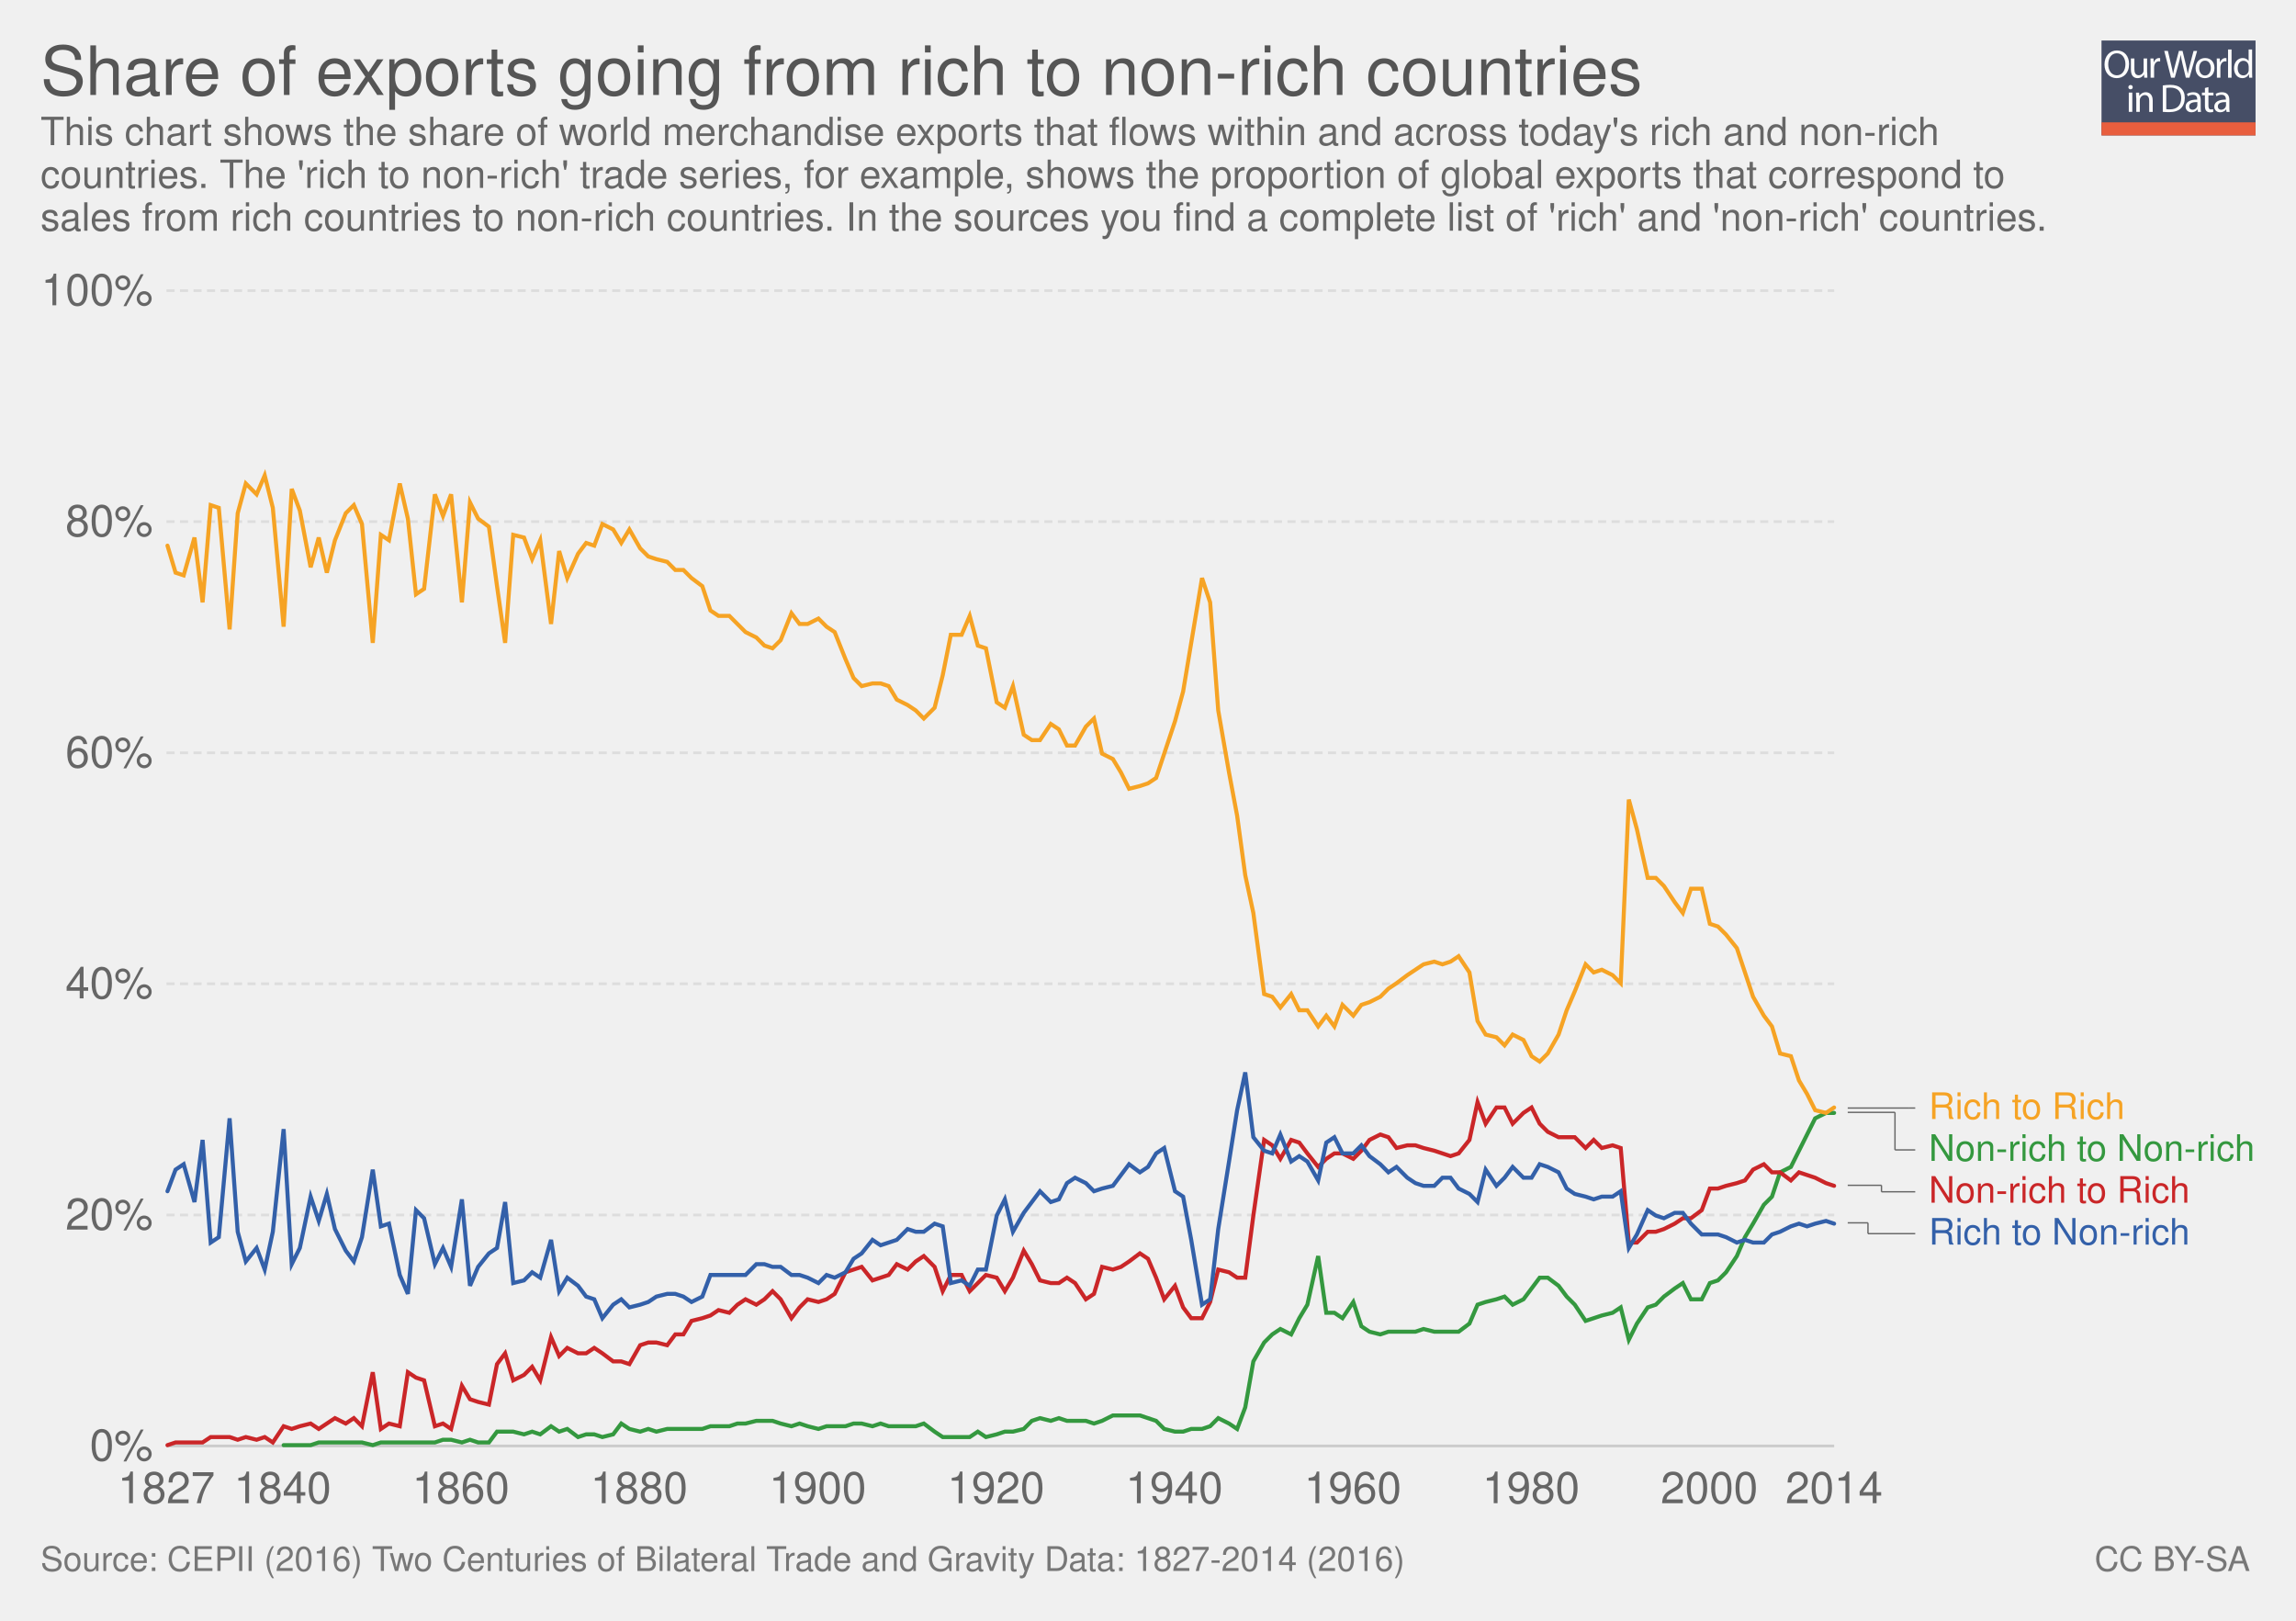
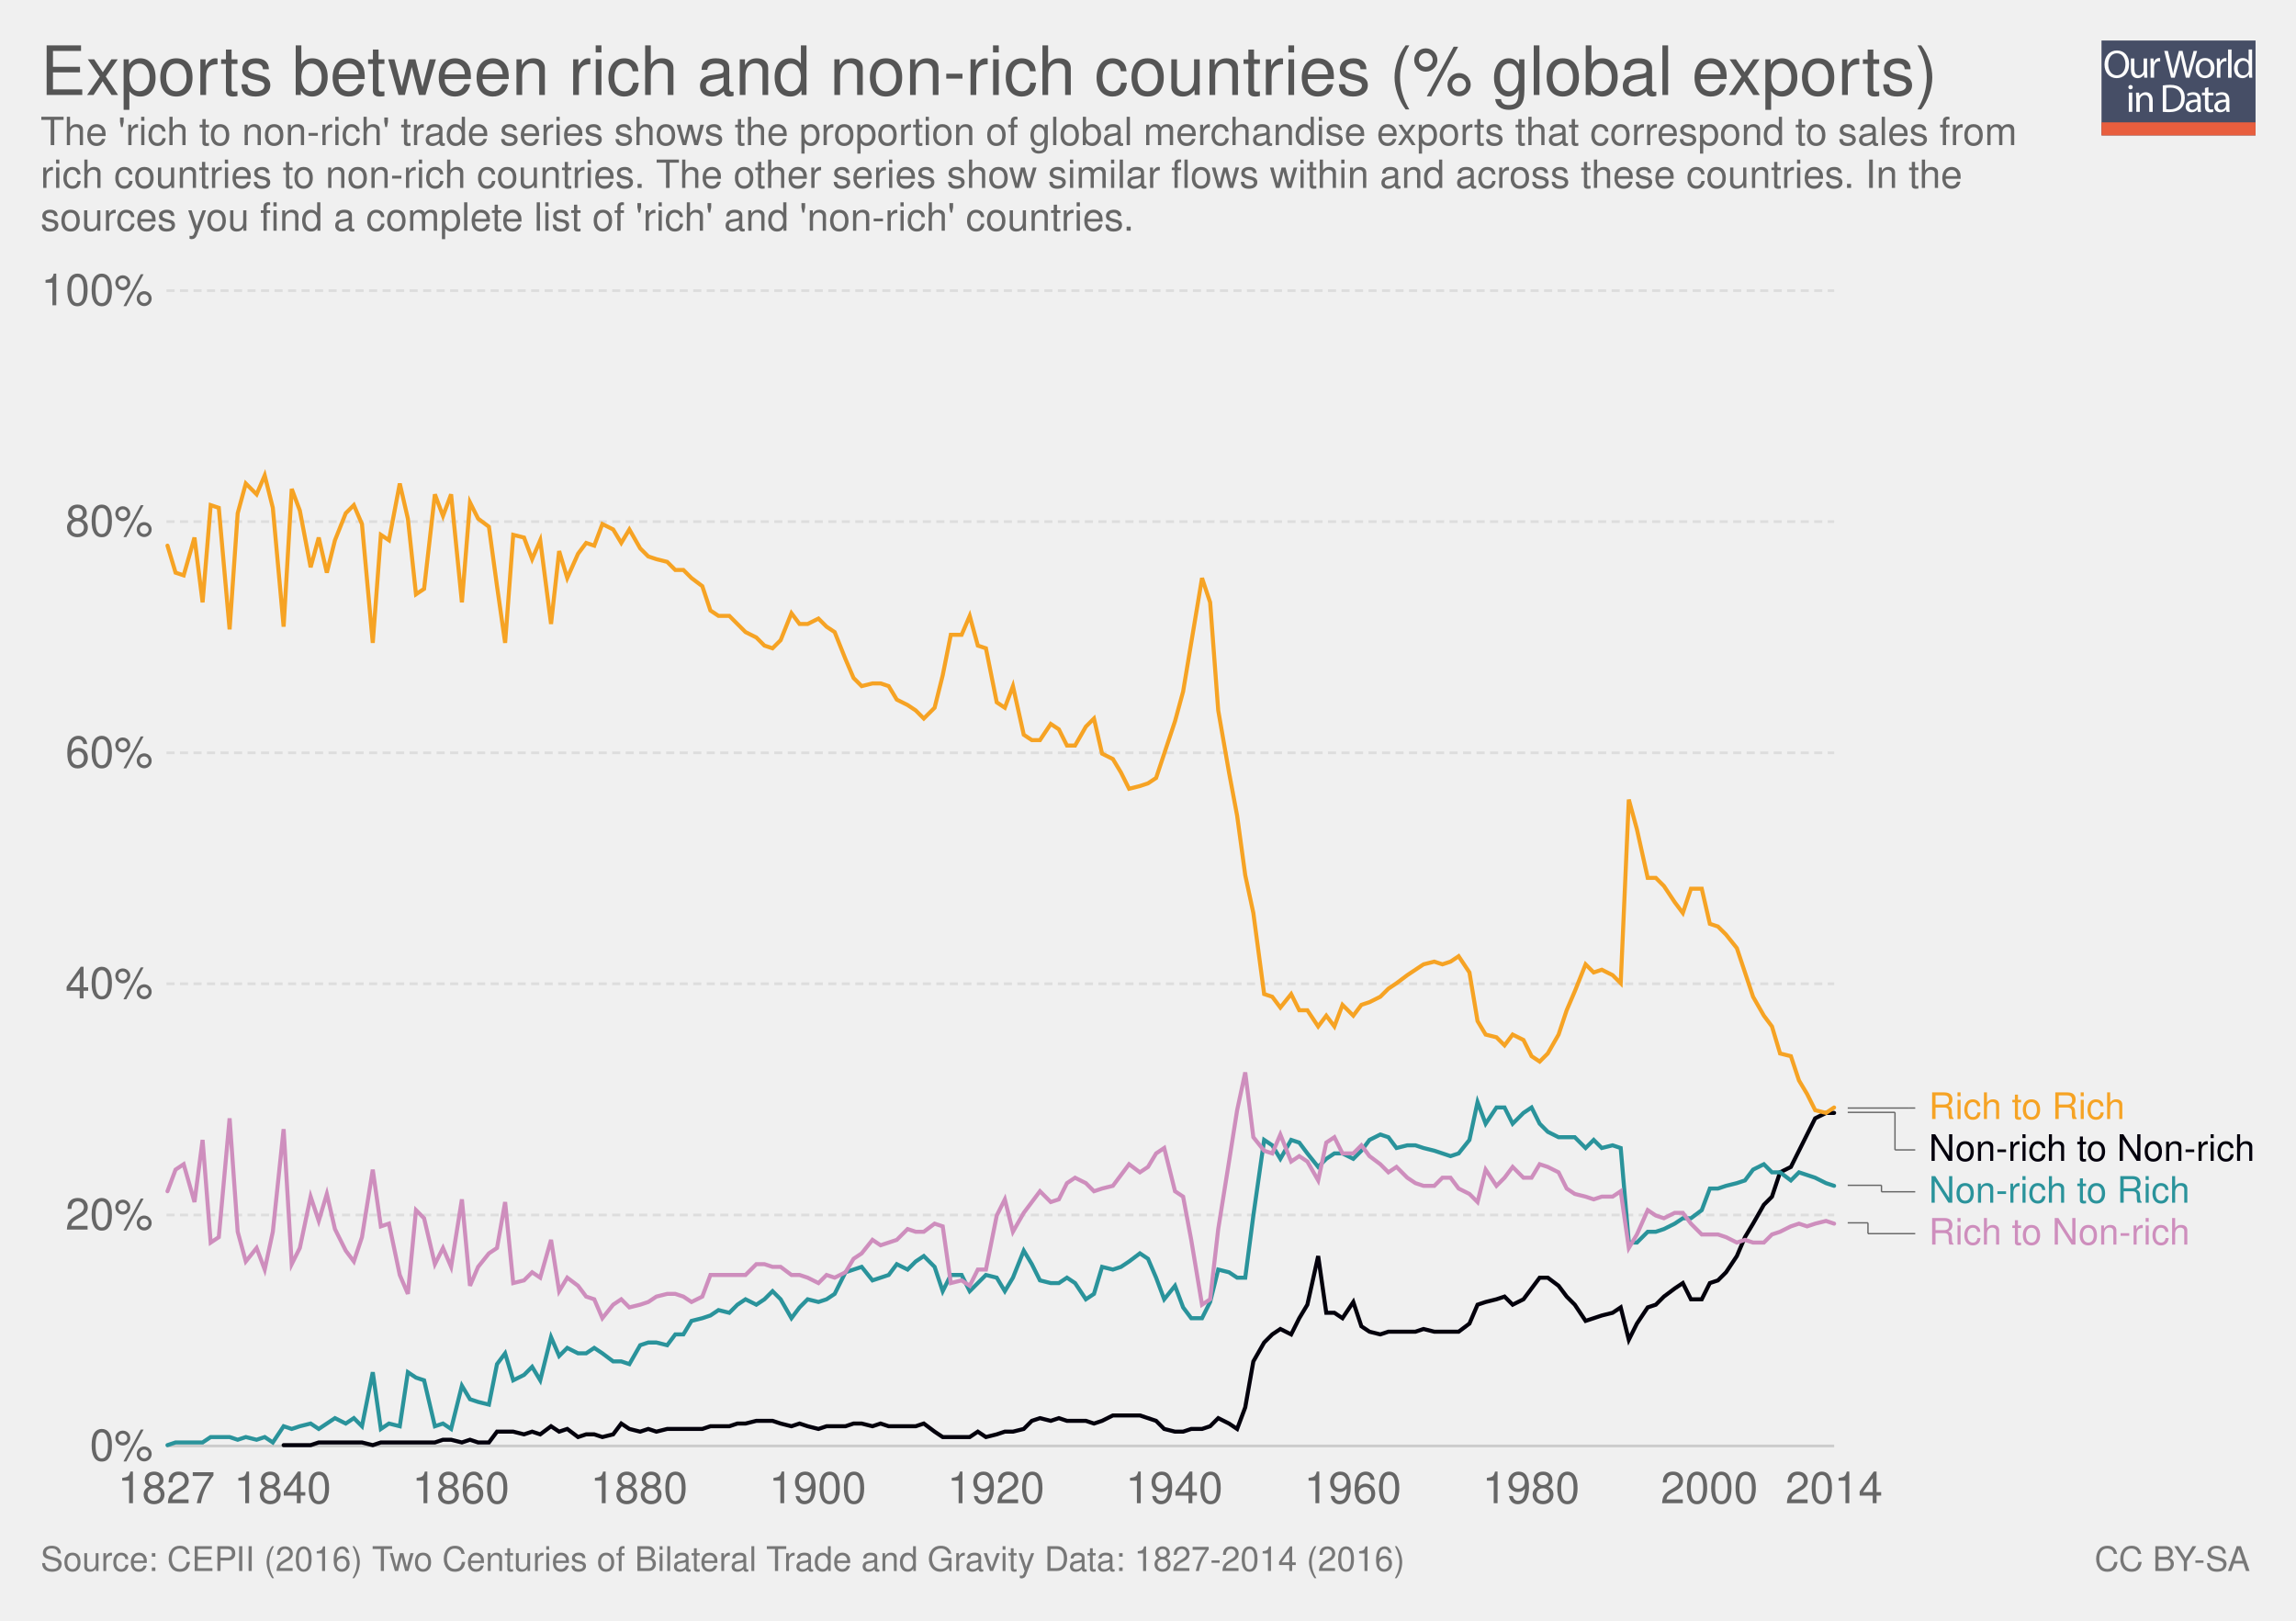
<svg xmlns="http://www.w3.org/2000/svg" xmlns:xlink="http://www.w3.org/1999/xlink" version="1.1" style="font-family: 'Helvetica Neue', Helvetica, Arial, sans-serif; font-size: 18px; background-color: white; text-rendering: optimizeLegibility; -webkit-font-smoothing: antialiased;" width="850" height="600">
  <g class="ChartTab">
    <g class="HeaderView">
      <g opacity="0.8" transform="translate(778, 15) scale(0.27)">
        <a xlink:href="https://ourworldindata.org" target="_blank">
          <g>
            <rect x="0" y="0" fill="#1B2543" width="211.2" height="130.1" />
            <rect x="0" y="112.2" fill="#E63912" width="211.2" height="17.9" />
            <g>
              <rect x="1.2" y="12.3" fill="none" width="210.2" height="99.2" />
              <path fill="#FFFFFF" d="M37.8,32.2c0,12.7-7.7,19.4-17.1,19.4c-9.7,0-16.6-7.5-16.6-18.7c0-11.7,7.3-19.3,17.1-19.3 C31.3,13.7,37.8,21.3,37.8,32.2z M9.2,32.8c0,7.9,4.3,14.9,11.8,14.9c7.5,0,11.8-6.9,11.8-15.3c0-7.3-3.8-14.9-11.8-14.9 C13.1,17.5,9.2,24.8,9.2,32.8z" />
              <path fill="#FFFFFF" d="M62.7,43.8c0,2.7,0.1,5.1,0.2,7.2h-4.3l-0.3-4.3h-0.1c-1.3,2.1-4,4.9-8.8,4.9c-4.2,0-9.1-2.3-9.1-11.6 V24.6h4.8v14.6c0,5,1.5,8.4,5.9,8.4c3.2,0,5.5-2.2,6.3-4.4c0.3-0.7,0.4-1.6,0.4-2.5V24.6h4.8V43.8z" />
              <path fill="#FFFFFF" d="M67.3,32.8c0-3.1-0.1-5.8-0.2-8.2h4.2l0.2,5.2h0.2c1.2-3.5,4.1-5.8,7.3-5.8c0.5,0,0.9,0.1,1.4,0.2v4.5 c-0.5-0.1-1-0.2-1.6-0.2c-3.4,0-5.8,2.6-6.5,6.2c-0.1,0.7-0.2,1.4-0.2,2.2V51h-4.8V32.8z" />
              <path fill="#FFFFFF" d="M95.4,51l-9.4-36.8h5l4.4,18.6c1.1,4.6,2.1,9.2,2.7,12.7h0.1c0.6-3.7,1.8-8,3-12.8l4.9-18.5h5l4.5,18.7 c1,4.4,2,8.7,2.6,12.6h0.1c0.8-4,1.8-8.1,3-12.7l4.9-18.5h4.9L120.6,51h-5L111,31.9c-1.1-4.7-1.9-8.3-2.4-12h-0.1 c-0.7,3.7-1.5,7.3-2.8,12L100.4,51H95.4z" />
              <path fill="#FFFFFF" d="M154.9,37.6c0,9.8-6.8,14-13.2,14c-7.2,0-12.7-5.2-12.7-13.6c0-8.8,5.8-14,13.1-14 C149.8,24,154.9,29.5,154.9,37.6z M133.9,37.9c0,5.8,3.3,10.1,8,10.1c4.6,0,8-4.3,8-10.3c0-4.5-2.2-10.1-7.9-10.1 C136.3,27.6,133.9,32.8,133.9,37.9z" />
              <path fill="#FFFFFF" d="M158.2,32.8c0-3.1-0.1-5.8-0.2-8.2h4.2l0.2,5.2h0.2c1.2-3.5,4.1-5.8,7.3-5.8c0.5,0,0.9,0.1,1.4,0.2v4.5 c-0.5-0.1-1-0.2-1.6-0.2c-3.4,0-5.8,2.6-6.5,6.2c-0.1,0.7-0.2,1.4-0.2,2.2V51h-4.8V32.8z" />
              <path fill="#FFFFFF" d="M173.5,12.3h4.8V51h-4.8V12.3z" />
              <path fill="#FFFFFF" d="M206.5,12.3v31.9c0,2.3,0.1,5,0.2,6.8h-4.3l-0.2-4.6H202c-1.5,2.9-4.7,5.2-9,5.2 c-6.4,0-11.3-5.4-11.3-13.4c-0.1-8.8,5.4-14.2,11.9-14.2c4,0,6.8,1.9,8,4h0.1V12.3H206.5z M201.7,35.4c0-0.6-0.1-1.4-0.2-2 c-0.7-3.1-3.3-5.6-6.9-5.6c-5,0-7.9,4.4-7.9,10.2c0,5.3,2.6,9.8,7.8,9.8c3.2,0,6.2-2.1,7.1-5.7c0.2-0.7,0.2-1.3,0.2-2.1V35.4z" />
              <path fill="#FFFFFF" d="M42.8,64c0.1,1.6-1.1,2.9-3.1,2.9c-1.7,0-2.9-1.3-2.9-2.9c0-1.7,1.3-3,3-3C41.7,61,42.8,62.3,42.8,64z M37.4,97.8V71.4h4.8v26.4H37.4z" />
              <path fill="#FFFFFF" d="M47.5,78.6c0-2.7-0.1-5-0.2-7.1h4.3l0.3,4.4h0.1c1.3-2.5,4.4-5,8.8-5c3.7,0,9.4,2.2,9.4,11.2v15.8h-4.8 V82.6c0-4.3-1.6-7.8-6.1-7.8c-3.2,0-5.6,2.2-6.5,4.9c-0.2,0.6-0.3,1.4-0.3,2.2v15.9h-4.8V78.6z" />
              <path fill="#FFFFFF" d="M84,61.6c2.9-0.4,6.3-0.8,10.1-0.8c6.8,0,11.7,1.6,14.9,4.6c3.3,3,5.2,7.3,5.2,13.2c0,6-1.9,10.9-5.3,14.3 c-3.4,3.4-9.1,5.3-16.3,5.3c-3.4,0-6.2-0.2-8.6-0.4V61.6z M88.8,94.1c1.2,0.2,3,0.3,4.8,0.3c10.2,0,15.7-5.7,15.7-15.6 c0.1-8.7-4.9-14.2-14.9-14.2c-2.5,0-4.3,0.2-5.6,0.5V94.1z" />
              <path fill="#FFFFFF" d="M132.1,97.8l-0.4-3.3h-0.2c-1.5,2.1-4.3,3.9-8.1,3.9c-5.4,0-8.1-3.8-8.1-7.6c0-6.4,5.7-9.9,15.9-9.8v-0.5 c0-2.2-0.6-6.1-6-6.1c-2.5,0-5,0.8-6.9,2l-1.1-3.2c2.2-1.4,5.4-2.3,8.7-2.3c8.1,0,10.1,5.5,10.1,10.8v9.9c0,2.3,0.1,4.5,0.4,6.3 H132.1z M131.4,84.4c-5.3-0.1-11.2,0.8-11.2,5.9c0,3.1,2.1,4.6,4.5,4.6c3.4,0,5.6-2.2,6.4-4.4c0.2-0.5,0.3-1,0.3-1.5V84.4z" />
              <path fill="#FFFFFF" d="M146.6,63.9v7.6h6.9v3.7h-6.9v14.2c0,3.3,0.9,5.1,3.6,5.1c1.3,0,2.2-0.2,2.8-0.3l0.2,3.6 c-0.9,0.4-2.4,0.7-4.3,0.7c-2.2,0-4-0.7-5.2-2c-1.4-1.4-1.9-3.8-1.9-6.9V75.1h-4.1v-3.7h4.1v-6.3L146.6,63.9z" />
              <path fill="#FFFFFF" d="M171.4,97.8l-0.4-3.3h-0.2c-1.5,2.1-4.3,3.9-8.1,3.9c-5.4,0-8.1-3.8-8.1-7.6c0-6.4,5.7-9.9,15.9-9.8v-0.5 c0-2.2-0.6-6.1-6-6.1c-2.5,0-5,0.8-6.9,2l-1.1-3.2c2.2-1.4,5.4-2.3,8.7-2.3c8.1,0,10.1,5.5,10.1,10.8v9.9c0,2.3,0.1,4.5,0.4,6.3 H171.4z M170.7,84.4c-5.3-0.1-11.2,0.8-11.2,5.9c0,3.1,2.1,4.6,4.5,4.6c3.4,0,5.6-2.2,6.4-4.4c0.2-0.5,0.3-1,0.3-1.5V84.4z" />
            </g>
          </g>
        </a>
      </g>
      <a href="https://ourworldindata.org/grapher/share-of-world-merchandise-trade-by-type-of-trade-percent" target="_blank">
        <text font-size="25.20" x="15.0" y="35.2" fill="#555">
-           <tspan x="15" y="35.16">Share of exports going from rich to non-rich countries</tspan>
+           <tspan x="15" y="35.16">Exports between rich and non-rich countries (% global exports)</tspan>
        </text>
      </a>
      <text font-size="14.40" x="15.0" y="53.7" fill="#666">
-         <tspan x="15" y="53.72">This chart shows the share of world merchandise exports that flows within and across today's rich and non-rich</tspan>
-         <tspan x="15" y="69.56">countries. The 'rich to non-rich' trade series, for example, shows the proportion of global exports that correspond to</tspan>
-         <tspan x="15" y="85.4">sales from rich countries to non-rich countries.  In the sources you find a complete list of 'rich' and 'non-rich' countries.</tspan>
+         <tspan x="15" y="53.72">The 'rich to non-rich' trade series shows the proportion of global merchandise exports that correspond to sales from</tspan>
+         <tspan x="15" y="69.56">rich countries to non-rich countries.  The other series show similar flows within and across these countries. In the</tspan>
+         <tspan x="15" y="85.4">sources you find a complete list of 'rich' and 'non-rich' countries.</tspan>
      </text>
    </g>
    <g class="LineChart">
      <defs>
        <clipPath id="boundsClip-1">
          <rect x="51.634" y="0" width="830" height="897.8" />
        </clipPath>
      </defs>
      <g class="AxisBoxView">
        <g class="HorizontalAxis">
          <text x="61.6" y="556.5" fill="#666" text-anchor="middle" font-size="16.2">1827</text>
          <text x="104.6" y="556.5" fill="#666" text-anchor="middle" font-size="16.2">1840</text>
          <text x="170.6" y="556.5" fill="#666" text-anchor="middle" font-size="16.2">1860</text>
          <text x="236.6" y="556.5" fill="#666" text-anchor="middle" font-size="16.2">1880</text>
          <text x="302.7" y="556.5" fill="#666" text-anchor="middle" font-size="16.2">1900</text>
          <text x="368.7" y="556.5" fill="#666" text-anchor="middle" font-size="16.2">1920</text>
          <text x="434.7" y="556.5" fill="#666" text-anchor="middle" font-size="16.2">1940</text>
          <text x="500.8" y="556.5" fill="#666" text-anchor="middle" font-size="16.2">1960</text>
          <text x="566.8" y="556.5" fill="#666" text-anchor="middle" font-size="16.2">1980</text>
          <text x="632.8" y="556.5" fill="#666" text-anchor="middle" font-size="16.2">2000</text>
          <text x="679" y="556.5" fill="#666" text-anchor="middle" font-size="16.2">2014</text>
        </g>
        <g class="VerticalAxis">
          <text x="56.63" y="535.3" fill="#666" dominant-baseline="middle" text-anchor="end" font-size="16.2">0%</text>
          <text x="56.63" y="449.8" fill="#666" dominant-baseline="middle" text-anchor="end" font-size="16.2">20%</text>
          <text x="56.63" y="364.2" fill="#666" dominant-baseline="middle" text-anchor="end" font-size="16.2">40%</text>
          <text x="56.63" y="278.7" fill="#666" dominant-baseline="middle" text-anchor="end" font-size="16.2">60%</text>
          <text x="56.63" y="193.1" fill="#666" dominant-baseline="middle" text-anchor="end" font-size="16.2">80%</text>
          <text x="56.63" y="107.6" fill="#666" dominant-baseline="middle" text-anchor="end" font-size="16.2">100%</text>
        </g>
        <g class="AxisGridLines">
          <line x1="61.63" y1="535.3" x2="679.04" y2="535.3" stroke="#ccc" />
          <line x1="61.63" y1="449.8" x2="679.04" y2="449.8" stroke="#ddd" stroke-dasharray="3,2" />
          <line x1="61.63" y1="364.2" x2="679.04" y2="364.2" stroke="#ddd" stroke-dasharray="3,2" />
          <line x1="61.63" y1="278.7" x2="679.04" y2="278.7" stroke="#ddd" stroke-dasharray="3,2" />
          <line x1="61.63" y1="193.1" x2="679.04" y2="193.1" stroke="#ddd" stroke-dasharray="3,2" />
          <line x1="61.63" y1="107.6" x2="679.04" y2="107.6" stroke="#ddd" stroke-dasharray="3,2" />
        </g>
      </g>
      <g clip-path="url(#boundsClip-1)">
        <g class="HeightedLegend clickable">
          <g class="legendMark">
            <g class="indicator">
              <line x1="684.04" y1="410.2" x2="706.54" y2="410.2" stroke="#666" stroke-width="0.5" />
              <line x1="706.54" y1="410.2" x2="706.54" y2="410.2" stroke="#666" stroke-width="0.5" />
              <line x1="706.54" y1="410.2" x2="709.04" y2="410.2" stroke="#666" stroke-width="0.5" />
            </g>
            <rect x="679.04" y="403.45" width="107.9" height="13.5" fill="#fff" opacity="0" />
            <text font-size="13.50" x="714.0" y="414.3" fill="#f6a324">
              <tspan x="714.04" y="414.25">Rich to Rich</tspan>
            </text>
          </g>
          <g class="legendMark">
            <g class="indicator">
              <line x1="684.04" y1="411.8" x2="701.54" y2="411.8" stroke="#666" stroke-width="0.5" />
              <line x1="701.54" y1="411.8" x2="701.54" y2="425.7" stroke="#666" stroke-width="0.5" />
              <line x1="701.54" y1="425.7" x2="709.04" y2="425.7" stroke="#666" stroke-width="0.5" />
            </g>
            <rect x="679.04" y="418.95" width="155.96" height="13.5" fill="#fff" opacity="0" />
-             <text font-size="13.50" x="714.0" y="429.8" fill="#34983f">
+             <text font-size="13.50" x="714.0" y="429.8" fill="#03000c">
              <tspan x="714.04" y="429.75">Non-rich to Non-rich</tspan>
            </text>
          </g>
          <g class="legendMark">
            <g class="indicator">
              <line x1="684.04" y1="438.8" x2="696.54" y2="438.8" stroke="#666" stroke-width="0.5" />
              <line x1="696.54" y1="438.8" x2="696.54" y2="441.2" stroke="#666" stroke-width="0.5" />
              <line x1="696.54" y1="441.2" x2="709.04" y2="441.2" stroke="#666" stroke-width="0.5" />
            </g>
            <rect x="679.04" y="434.45" width="131.93" height="13.5" fill="#fff" opacity="0" />
-             <text font-size="13.50" x="714.0" y="445.3" fill="#ca2628">
+             <text font-size="13.50" x="714.0" y="445.3" fill="#2a939b">
              <tspan x="714.04" y="445.25">Non-rich to Rich</tspan>
            </text>
          </g>
          <g class="legendMark">
            <g class="indicator">
              <line x1="684.04" y1="452.7" x2="691.54" y2="452.7" stroke="#666" stroke-width="0.5" />
              <line x1="691.54" y1="452.7" x2="691.54" y2="456.7" stroke="#666" stroke-width="0.5" />
              <line x1="691.54" y1="456.7" x2="709.04" y2="456.7" stroke="#666" stroke-width="0.5" />
            </g>
            <rect x="679.04" y="449.95" width="131.93" height="13.5" fill="#fff" opacity="0" />
-             <text font-size="13.50" x="714.0" y="460.8" fill="#3360a9">
+             <text font-size="13.50" x="714.0" y="460.8" fill="#ce8ebd">
              <tspan x="714.04" y="460.75">Rich to Non-rich</tspan>
            </text>
          </g>
        </g>
        <g class="Lines">
          <rect x="62" y="108" width="617" height="428" fill="rgba(255,255,255,0)" opacity="0" />
          <g class="key-World_0">
-             <path stroke="#34983f" stroke-linecap="round" d="M105 535L115 535L118 534L121 534L124 534L128 534L131 534L134 534L138 535L141 534L144 534L148 534L151 534L157 534L161 534L164 533L167 533L171 534L174 533L177 534L181 534L184 530L187 530L190 530L194 531L197 530L200 531L204 528L207 530L210 529L214 532L217 531L220 531L223 532L227 531L230 527L233 529L237 530L240 529L243 530L247 529L250 529L253 529L256 529L260 529L263 528L266 528L270 528L273 527L276 527L280 526L283 526L286 526L289 527L293 528L296 527L299 528L303 529L306 528L309 528L313 528L316 527L319 527L323 528L326 527L329 528L332 528L336 528L339 528L342 527L346 530L349 532L352 532L356 532L359 532L362 530L365 532L369 531L372 530L375 530L379 529L382 526L385 525L389 526L392 525L395 526L398 526L402 526L405 527L408 526L412 524L415 524L418 524L422 524L425 525L428 526L431 529L435 530L438 530L441 529L445 529L448 528L451 525L455 527L458 529L461 521L464 504L468 497L471 494L474 492L478 494L481 488L484 483L488 465L491 486L494 486L497 488L501 482L504 491L507 493L511 494L514 493L517 493L521 493L524 493L527 492L531 493L534 493L537 493L540 493L544 490L547 483L550 482L554 481L557 480L560 483L564 481L567 477L570 473L573 473L577 476L580 480L583 483L587 489L590 488L593 487L597 486L600 484L603 496L606 490L610 484L613 483L616 480L620 477L623 475L626 481L630 481L633 475L636 474L639 471L643 465L646 458L649 453L653 446L656 443L659 434L663 432L666 426L669 420L672 414L676 412L679 412" fill="none" stroke-width="1.5" />
+             <path stroke="#03000c" stroke-linecap="round" d="M105 535L115 535L118 534L121 534L124 534L128 534L131 534L134 534L138 535L141 534L144 534L148 534L151 534L157 534L161 534L164 533L167 533L171 534L174 533L177 534L181 534L184 530L187 530L190 530L194 531L197 530L200 531L204 528L207 530L210 529L214 532L217 531L220 531L223 532L227 531L230 527L233 529L237 530L240 529L243 530L247 529L250 529L253 529L256 529L260 529L263 528L266 528L270 528L273 527L276 527L280 526L283 526L286 526L289 527L293 528L296 527L299 528L303 529L306 528L309 528L313 528L316 527L319 527L323 528L326 527L329 528L332 528L336 528L339 528L342 527L346 530L349 532L352 532L356 532L359 532L362 530L365 532L369 531L372 530L375 530L379 529L382 526L385 525L389 526L392 525L395 526L398 526L402 526L405 527L408 526L412 524L415 524L418 524L422 524L425 525L428 526L431 529L435 530L438 530L441 529L445 529L448 528L451 525L455 527L458 529L461 521L464 504L468 497L471 494L474 492L478 494L481 488L484 483L488 465L491 486L494 486L497 488L501 482L504 491L507 493L511 494L514 493L517 493L521 493L524 493L527 492L531 493L534 493L537 493L540 493L544 490L547 483L550 482L554 481L557 480L560 483L564 481L567 477L570 473L573 473L577 476L580 480L583 483L587 489L590 488L593 487L597 486L600 484L603 496L606 490L610 484L613 483L616 480L620 477L623 475L626 481L630 481L633 475L636 474L639 471L643 465L646 458L649 453L653 446L656 443L659 434L663 432L666 426L669 420L672 414L676 412L679 412" fill="none" stroke-width="1.5" />
          </g>
          <g class="key-World_1">
-             <path stroke="#ca2628" stroke-linecap="round" d="M62 535L65 534L68 534L72 534L75 534L78 532L81 532L85 532L88 533L91 532L95 533L98 532L101 534L105 528L108 529L111 528L115 527L118 529L121 527L124 525L128 527L131 525L134 528L138 508L141 529L144 527L148 528L151 508L154 510L157 511L161 528L164 527L167 529L171 513L174 518L177 519L181 520L184 505L187 501L190 511L194 509L197 506L200 511L204 495L207 502L210 499L214 501L217 501L220 499L223 501L227 504L230 504L233 505L237 498L240 497L243 497L247 498L250 494L253 494L256 489L260 488L263 487L266 485L270 486L273 483L276 481L280 483L283 481L286 478L289 481L293 488L296 484L299 481L303 482L306 481L309 479L313 471L316 470L319 469L323 474L326 473L329 472L332 468L336 470L339 467L342 465L346 469L349 478L352 472L356 472L359 478L362 475L365 472L369 473L372 478L375 473L379 463L382 468L385 474L389 475L392 475L395 473L398 475L402 481L405 479L408 469L412 470L415 469L418 467L422 464L425 466L428 473L431 481L435 476L438 484L441 488L445 488L448 482L451 470L455 471L458 473L461 473L464 450L468 422L471 424L474 429L478 422L481 423L484 427L488 432L491 429L494 427L497 427L501 429L504 426L507 422L511 420L514 421L517 425L521 424L524 424L527 425L531 426L534 427L537 428L540 427L544 422L547 408L550 416L554 410L557 410L560 416L564 412L567 410L570 416L573 419L577 421L580 421L583 421L587 425L590 422L593 425L597 424L600 425L603 460L606 460L610 456L613 456L616 455L620 453L623 451L626 451L630 448L633 440L636 440L639 439L643 438L646 437L649 433L653 431L656 434L659 434L663 437L666 434L669 435L672 436L676 438L679 439" fill="none" stroke-width="1.5" />
+             <path stroke="#2a939b" stroke-linecap="round" d="M62 535L65 534L68 534L72 534L75 534L78 532L81 532L85 532L88 533L91 532L95 533L98 532L101 534L105 528L108 529L111 528L115 527L118 529L121 527L124 525L128 527L131 525L134 528L138 508L141 529L144 527L148 528L151 508L154 510L157 511L161 528L164 527L167 529L171 513L174 518L177 519L181 520L184 505L187 501L190 511L194 509L197 506L200 511L204 495L207 502L210 499L214 501L217 501L220 499L223 501L227 504L230 504L233 505L237 498L240 497L243 497L247 498L250 494L253 494L256 489L260 488L263 487L266 485L270 486L273 483L276 481L280 483L283 481L286 478L289 481L293 488L296 484L299 481L303 482L306 481L309 479L313 471L316 470L319 469L323 474L326 473L329 472L332 468L336 470L339 467L342 465L346 469L349 478L352 472L356 472L359 478L362 475L365 472L369 473L372 478L375 473L379 463L382 468L385 474L389 475L392 475L395 473L398 475L402 481L405 479L408 469L412 470L415 469L418 467L422 464L425 466L428 473L431 481L435 476L438 484L441 488L445 488L448 482L451 470L455 471L458 473L461 473L464 450L468 422L471 424L474 429L478 422L481 423L484 427L488 432L491 429L494 427L497 427L501 429L504 426L507 422L511 420L514 421L517 425L521 424L524 424L527 425L531 426L534 427L537 428L540 427L544 422L547 408L550 416L554 410L557 410L560 416L564 412L567 410L570 416L573 419L577 421L580 421L583 421L587 425L590 422L593 425L597 424L600 425L603 460L606 460L610 456L613 456L616 455L620 453L623 451L626 451L630 448L633 440L636 440L639 439L643 438L646 437L649 433L653 431L656 434L659 434L663 437L666 434L669 435L672 436L676 438L679 439" fill="none" stroke-width="1.5" />
          </g>
          <g class="key-World_2">
-             <path stroke="#3360a9" stroke-linecap="round" d="M62 441L65 433L68 431L72 445L75 422L78 460L81 458L85 414L88 456L91 467L95 462L98 470L101 456L105 418L108 468L111 462L115 443L118 452L121 442L124 455L128 463L131 467L134 458L138 433L141 454L144 453L148 472L151 479L154 448L157 451L161 468L164 462L167 469L171 444L174 476L177 469L181 464L184 462L187 445L190 475L194 474L197 471L200 473L204 459L207 478L210 473L214 476L217 480L220 481L223 488L227 483L230 481L233 484L237 483L240 482L243 480L247 479L250 479L253 480L256 482L260 480L263 472L266 472L270 472L273 472L276 472L280 468L283 468L286 469L289 469L293 472L296 472L299 473L303 475L306 472L309 473L313 471L316 466L319 464L323 459L326 461L329 460L332 459L336 455L339 456L342 456L346 453L349 454L352 475L356 474L359 476L362 470L365 470L369 450L372 444L375 456L379 449L382 445L385 441L389 445L392 444L395 438L398 436L402 438L405 441L408 440L412 439L415 435L418 431L422 434L425 432L428 427L431 425L435 441L438 443L441 459L445 483L448 481L451 455L455 430L458 411L461 397L464 421L468 426L471 427L474 420L478 430L481 428L484 430L488 437L491 423L494 421L497 427L501 427L504 424L507 428L511 431L514 434L517 432L521 436L524 438L527 439L531 439L534 436L537 436L540 440L544 442L547 445L550 433L554 439L557 436L560 432L564 436L567 436L570 431L573 432L577 434L580 440L583 442L587 443L590 444L593 443L597 443L600 441L603 462L606 457L610 448L613 450L616 451L620 449L623 449L626 453L630 457L633 457L636 457L639 458L643 460L646 459L649 460L653 460L656 457L659 456L663 454L666 453L669 454L672 453L676 452L679 453" fill="none" stroke-width="1.5" />
+             <path stroke="#ce8ebd" stroke-linecap="round" d="M62 441L65 433L68 431L72 445L75 422L78 460L81 458L85 414L88 456L91 467L95 462L98 470L101 456L105 418L108 468L111 462L115 443L118 452L121 442L124 455L128 463L131 467L134 458L138 433L141 454L144 453L148 472L151 479L154 448L157 451L161 468L164 462L167 469L171 444L174 476L177 469L181 464L184 462L187 445L190 475L194 474L197 471L200 473L204 459L207 478L210 473L214 476L217 480L220 481L223 488L227 483L230 481L233 484L237 483L240 482L243 480L247 479L250 479L253 480L256 482L260 480L263 472L266 472L270 472L273 472L276 472L280 468L283 468L286 469L289 469L293 472L296 472L299 473L303 475L306 472L309 473L313 471L316 466L319 464L323 459L326 461L329 460L332 459L336 455L339 456L342 456L346 453L349 454L352 475L356 474L359 476L362 470L365 470L369 450L372 444L375 456L379 449L382 445L385 441L389 445L392 444L395 438L398 436L402 438L405 441L408 440L412 439L415 435L418 431L422 434L425 432L428 427L431 425L435 441L438 443L441 459L445 483L448 481L451 455L455 430L458 411L461 397L464 421L468 426L471 427L474 420L478 430L481 428L484 430L488 437L491 423L494 421L497 427L501 427L504 424L507 428L511 431L514 434L517 432L521 436L524 438L527 439L531 439L534 436L537 436L540 440L544 442L547 445L550 433L554 439L557 436L560 432L564 436L567 436L570 431L573 432L577 434L580 440L583 442L587 443L590 444L593 443L597 443L600 441L603 462L606 457L610 448L613 450L616 451L620 449L623 449L626 453L630 457L633 457L636 457L639 458L643 460L646 459L649 460L653 460L656 457L659 456L663 454L666 453L669 454L672 453L676 452L679 453" fill="none" stroke-width="1.5" />
          </g>
          <g class="key-World_3">
            <path stroke="#f6a324" stroke-linecap="round" d="M62 202L65 212L68 213L72 199L75 223L78 187L81 188L85 233L88 190L91 179L95 183L98 176L101 188L105 232L108 181L111 189L115 210L118 199L121 212L124 200L128 190L131 187L134 194L138 238L141 198L144 200L148 179L151 192L154 220L157 218L161 183L164 191L167 183L171 223L174 186L177 192L181 195L184 217L187 238L190 198L194 199L197 207L200 200L204 231L207 204L210 214L214 205L217 201L220 202L223 194L227 196L230 201L233 196L237 203L240 206L243 207L247 208L250 211L253 211L256 214L260 217L263 226L266 228L270 228L273 231L276 234L280 236L283 239L286 240L289 237L293 227L296 231L299 231L303 229L306 232L309 234L313 244L316 251L319 254L323 253L326 253L329 254L332 259L336 261L339 263L342 266L346 262L349 250L352 235L356 235L359 228L362 239L365 240L369 260L372 262L375 254L379 272L382 274L385 274L389 268L392 270L395 276L398 276L402 269L405 266L408 279L412 281L415 286L418 292L422 291L425 290L428 288L431 279L435 267L438 256L441 238L445 214L448 223L451 263L455 286L458 302L461 324L464 338L468 368L471 369L474 373L478 368L481 374L484 374L488 380L491 376L494 380L497 372L501 376L504 372L507 371L511 369L514 366L517 364L521 361L524 359L527 357L531 356L534 357L537 356L540 354L544 360L547 378L550 383L554 384L557 387L560 383L564 385L567 391L570 393L573 390L577 383L580 374L583 367L587 357L590 360L593 359L597 361L600 364L603 296L606 307L610 325L613 325L616 328L620 334L623 338L626 329L630 329L633 342L636 343L639 346L643 351L646 360L649 369L653 376L656 380L659 390L663 391L666 400L669 405L672 411L676 412L679 410" fill="none" stroke-width="1.5" />
          </g>
        </g>
      </g>
    </g>
    <g style="fill: #777;" class="SourcesFooter">
      <g style="fill: #777;" class="clickable">
        <text font-size="12.60" x="15.0" y="581.6">
          <tspan x="15" y="581.58">Source: CEPII (2016) Two Centuries of Bilateral Trade and Gravity Data: 1827-2014 (2016)</tspan>
        </text>
      </g>
      <text font-size="12.60" x="775.4" y="581.6">
        <tspan x="775.402" y="581.58">
          <a style="fill: #777;" class="cclogo" href="http://creativecommons.org/licenses/by-sa/4.0/deed.en_US" target="_blank">CC BY-SA</a>
        </tspan>
      </text>
    </g>
  </g>
</svg>
